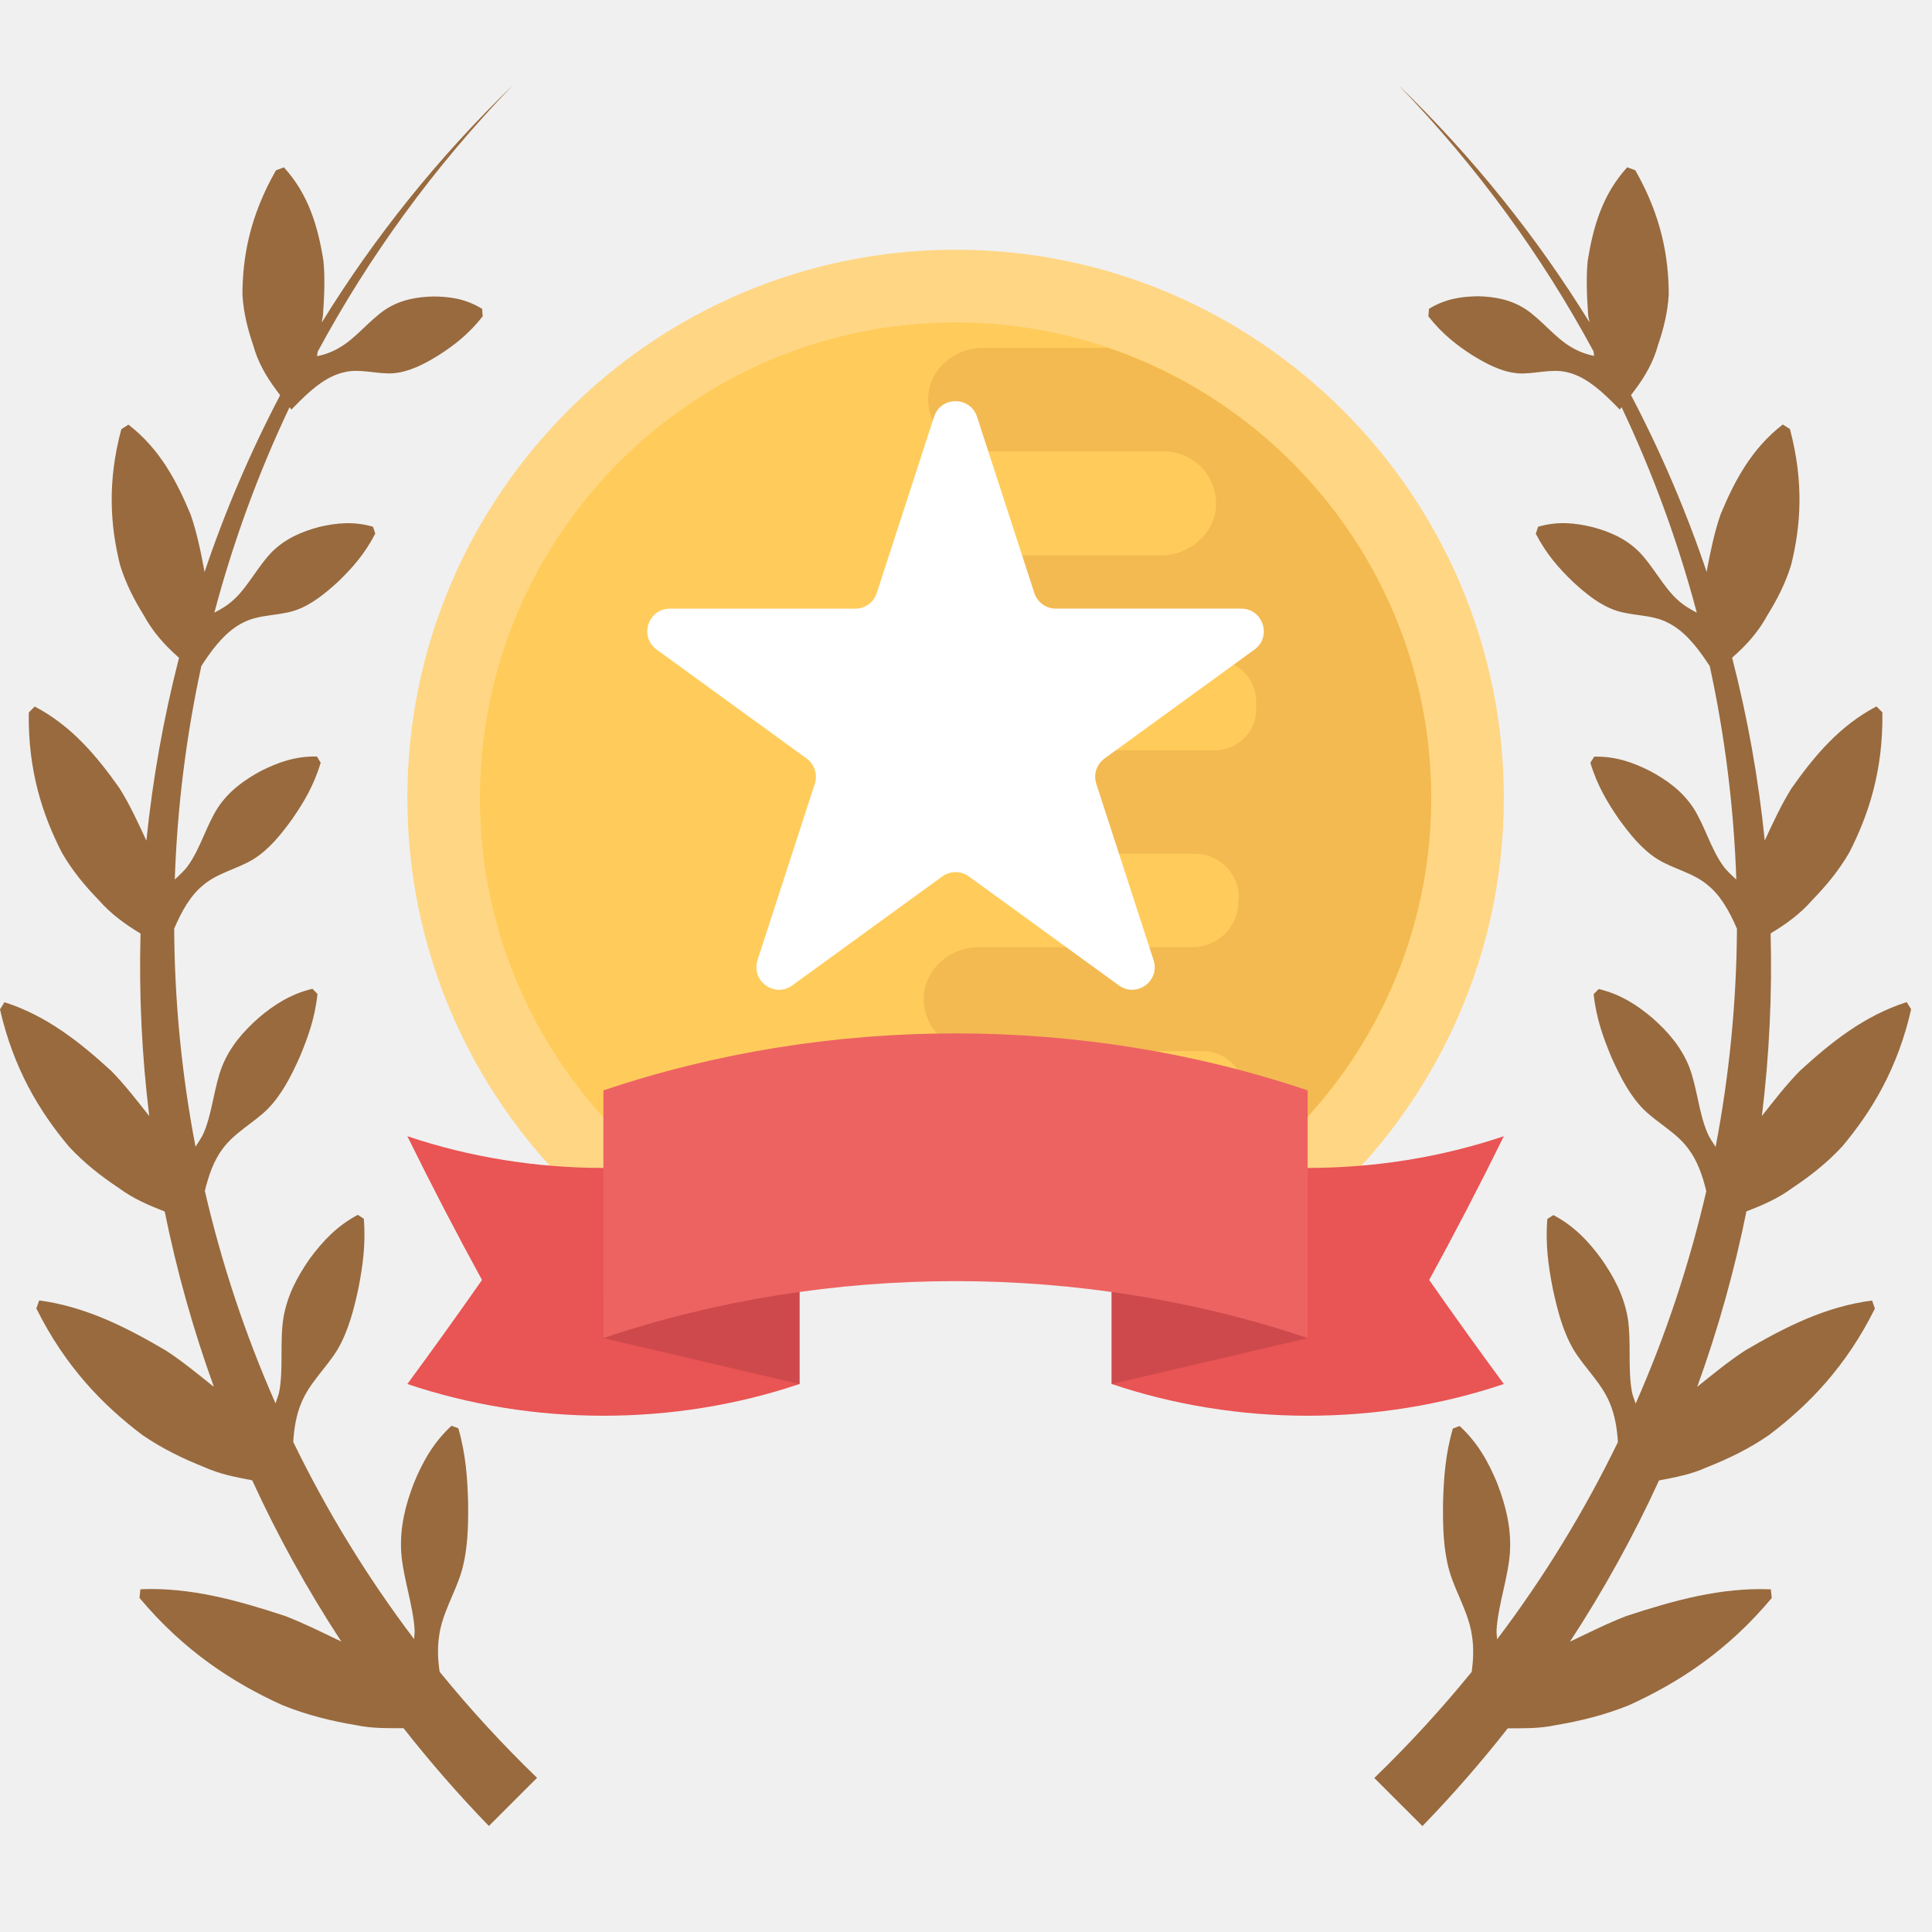
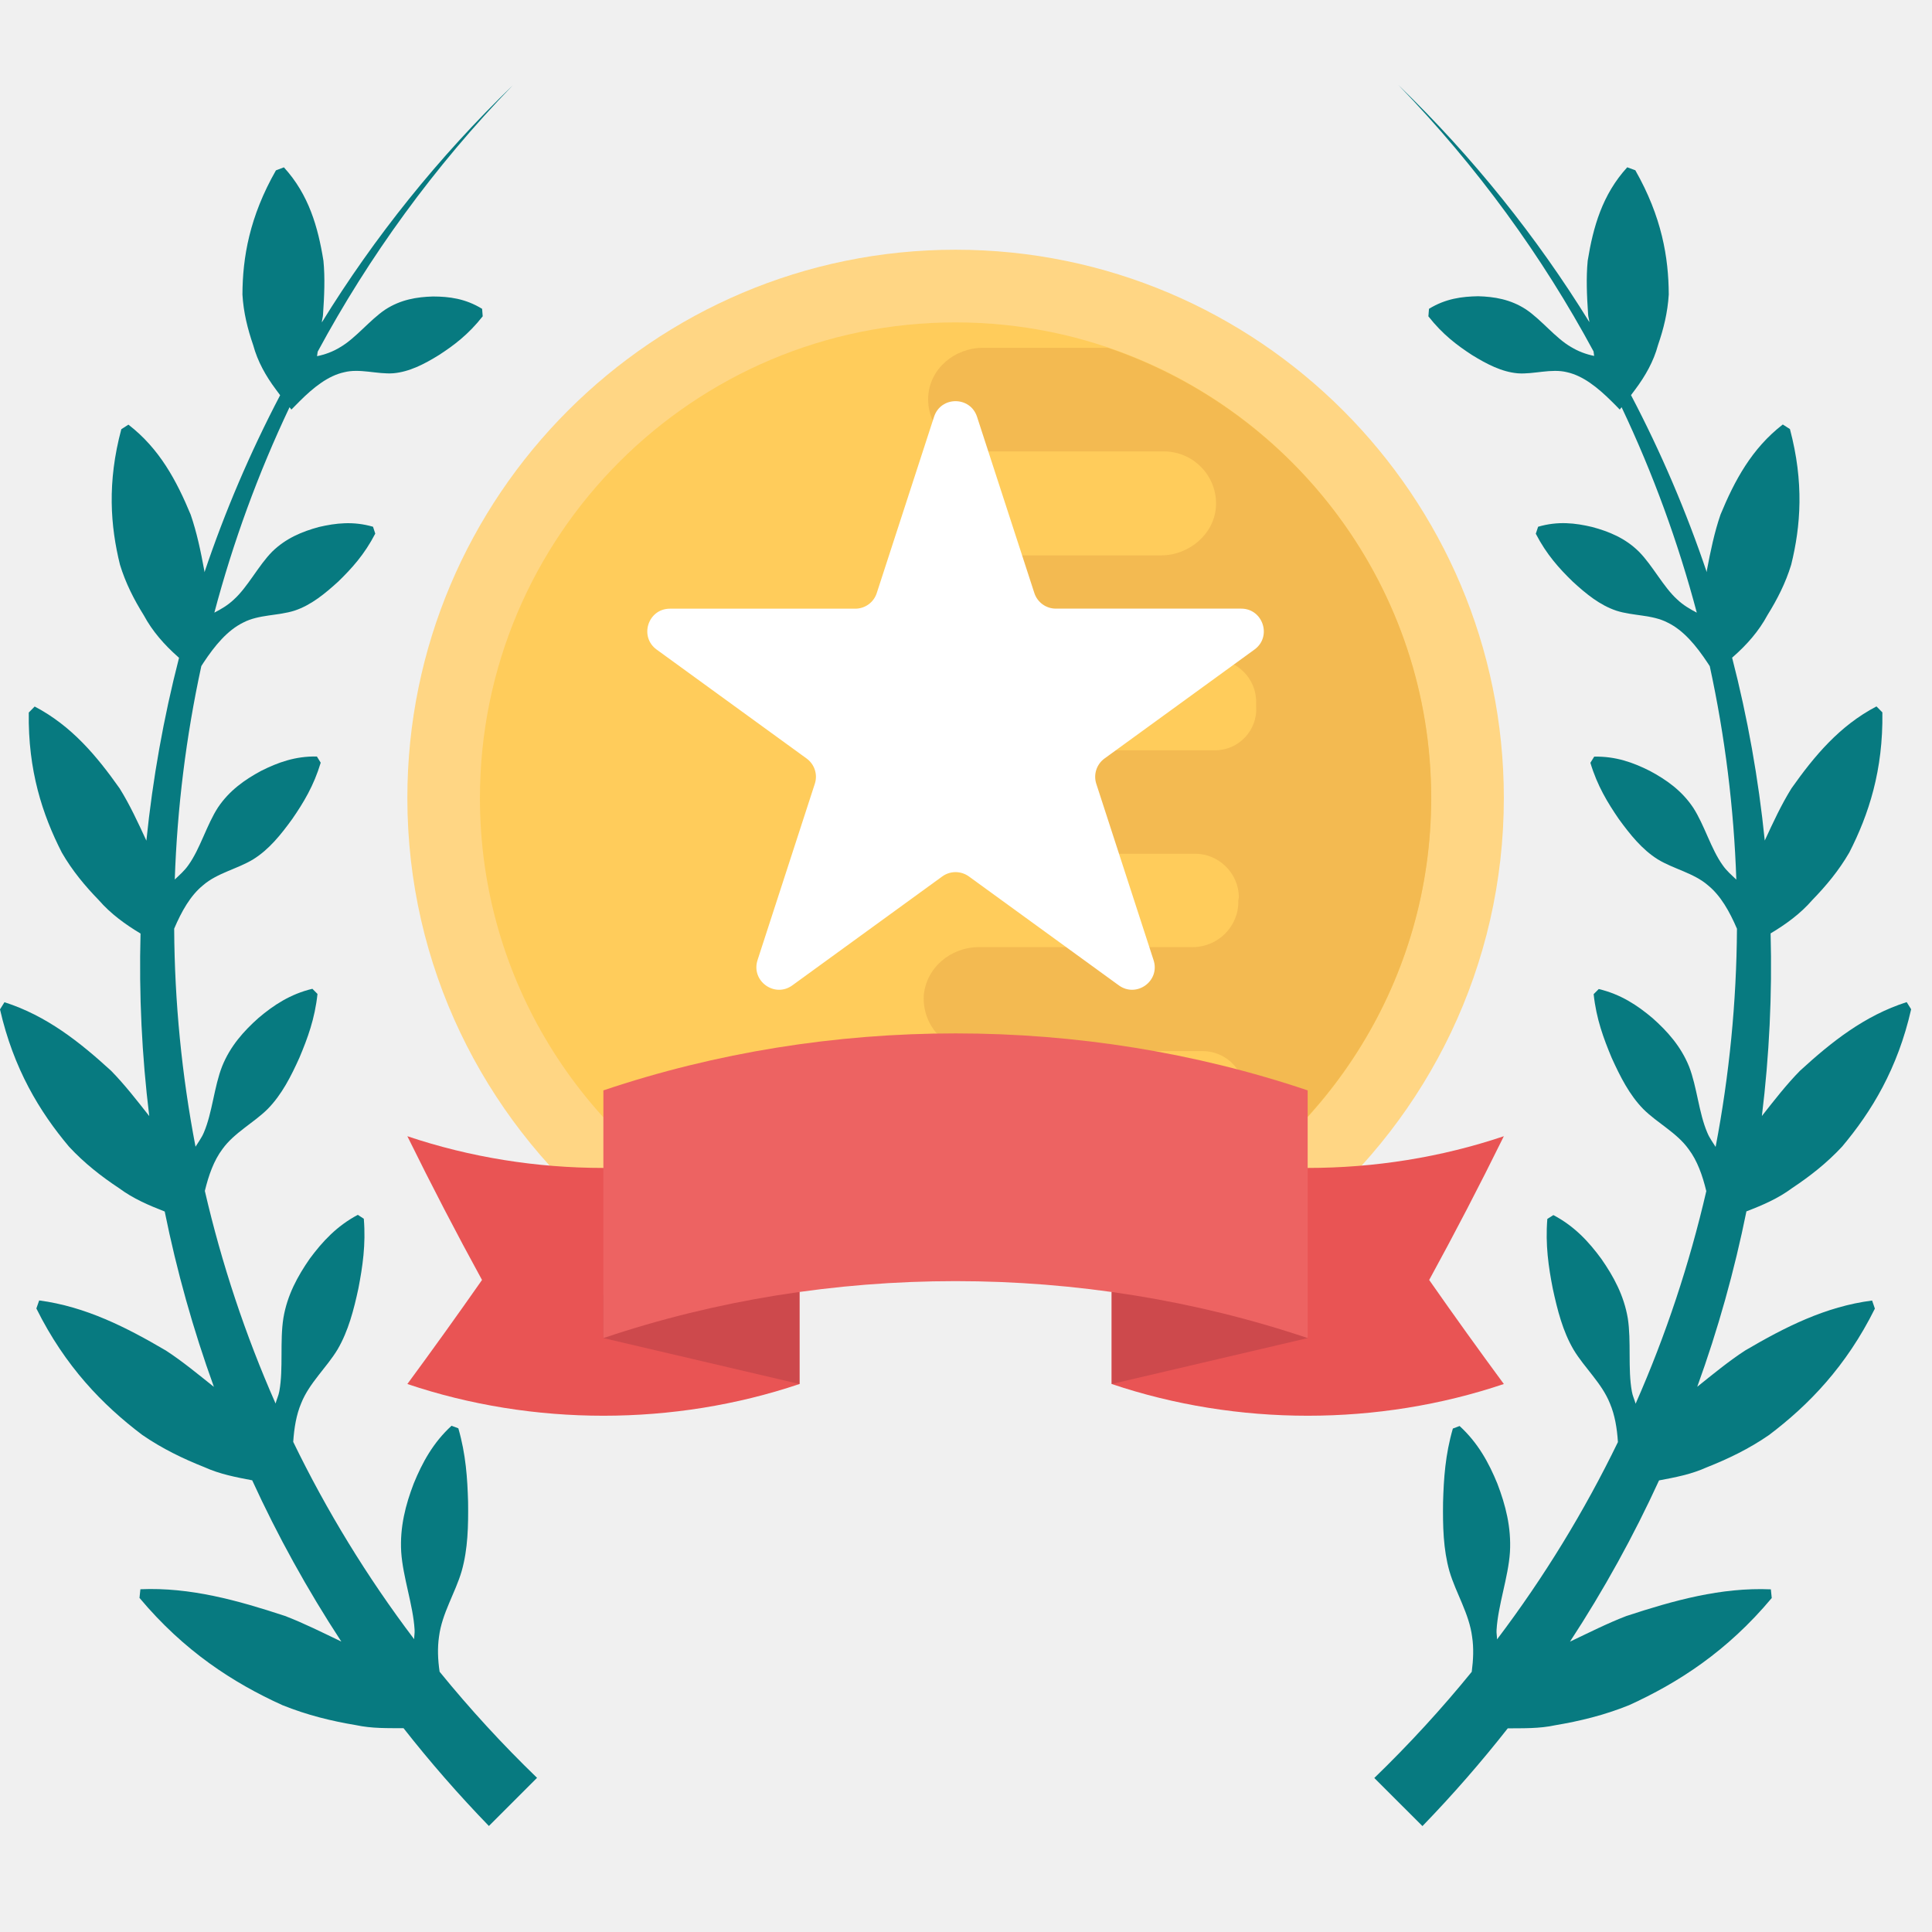
<svg xmlns="http://www.w3.org/2000/svg" width="39" height="39" viewBox="0 0 39 39" fill="none">
  <g clip-path="url(#clip0_457_1143)">
-     <path d="M8.862 33.039C8.921 32.567 9.191 32.157 9.32 31.713C9.446 31.268 9.455 30.797 9.449 30.321C9.435 29.842 9.405 29.362 9.252 28.832C9.206 28.815 9.16 28.798 9.115 28.781C8.745 29.12 8.526 29.52 8.352 29.946C8.188 30.373 8.069 30.825 8.099 31.33C8.133 31.839 8.339 32.397 8.369 32.898C8.374 32.965 8.36 33.025 8.36 33.089C7.407 31.83 6.593 30.496 5.919 29.106C5.938 28.825 5.981 28.559 6.081 28.324C6.245 27.915 6.593 27.608 6.815 27.239C7.032 26.867 7.141 26.444 7.235 26.008C7.319 25.57 7.387 25.125 7.344 24.602C7.303 24.575 7.264 24.55 7.223 24.523C6.8 24.747 6.509 25.062 6.253 25.408C6.009 25.76 5.799 26.14 5.721 26.605C5.646 27.073 5.722 27.625 5.639 28.082C5.624 28.171 5.584 28.247 5.563 28.332C4.95 26.943 4.474 25.506 4.135 24.04C4.212 23.724 4.316 23.427 4.491 23.195C4.73 22.862 5.125 22.666 5.408 22.382C5.689 22.094 5.874 21.729 6.045 21.349C6.208 20.962 6.356 20.564 6.409 20.064C6.375 20.03 6.341 19.995 6.306 19.96C5.863 20.066 5.526 20.288 5.219 20.548C4.92 20.814 4.648 21.117 4.484 21.525C4.322 21.937 4.286 22.464 4.115 22.862C4.071 22.968 4.005 23.052 3.947 23.148C3.669 21.7 3.524 20.224 3.516 18.746C3.665 18.398 3.842 18.079 4.098 17.871C4.387 17.62 4.795 17.541 5.114 17.345C5.432 17.147 5.672 16.847 5.901 16.53C6.126 16.204 6.334 15.862 6.474 15.396C6.449 15.355 6.422 15.312 6.397 15.271C5.962 15.262 5.607 15.392 5.271 15.561C4.941 15.739 4.631 15.956 4.4 16.3C4.173 16.649 4.04 17.134 3.804 17.462C3.724 17.578 3.625 17.662 3.528 17.754C3.577 16.311 3.755 14.869 4.064 13.446C4.079 13.424 4.093 13.403 4.106 13.38C4.337 13.03 4.592 12.723 4.91 12.567C5.224 12.402 5.617 12.433 5.95 12.325C6.281 12.214 6.558 11.986 6.831 11.737C7.099 11.476 7.357 11.194 7.575 10.772C7.561 10.727 7.545 10.681 7.53 10.633C7.13 10.517 6.779 10.559 6.438 10.638C6.1 10.73 5.772 10.864 5.494 11.136C5.217 11.416 5.001 11.85 4.721 12.102C4.599 12.218 4.464 12.296 4.327 12.367C4.702 10.954 5.207 9.565 5.845 8.22C5.857 8.236 5.87 8.251 5.882 8.268C5.936 8.213 5.992 8.157 6.046 8.102C6.328 7.82 6.624 7.585 6.945 7.515C7.262 7.433 7.615 7.558 7.938 7.535C8.262 7.507 8.562 7.352 8.861 7.167C9.16 6.973 9.454 6.754 9.744 6.385C9.74 6.336 9.735 6.285 9.732 6.234C9.395 6.027 9.068 5.986 8.741 5.985C8.415 5.994 8.088 6.047 7.776 6.25C7.465 6.459 7.177 6.83 6.868 7.008C6.718 7.101 6.56 7.157 6.4 7.19C6.405 7.159 6.407 7.129 6.413 7.099C7.446 5.183 8.757 3.37 10.352 1.721C8.842 3.181 7.555 4.791 6.497 6.508C6.499 6.454 6.521 6.396 6.521 6.345C6.546 5.976 6.563 5.611 6.529 5.264C6.42 4.586 6.235 3.93 5.731 3.378C5.677 3.399 5.624 3.418 5.57 3.439C5.036 4.376 4.897 5.197 4.894 5.946C4.915 6.311 5.001 6.647 5.111 6.967C5.201 7.298 5.366 7.591 5.569 7.862C5.598 7.9 5.627 7.939 5.655 7.978C5.05 9.133 4.54 10.327 4.128 11.551C4.126 11.539 4.127 11.524 4.123 11.512C4.052 11.125 3.971 10.742 3.849 10.389C3.565 9.705 3.22 9.055 2.592 8.572C2.544 8.602 2.496 8.633 2.449 8.664C2.16 9.741 2.23 10.623 2.422 11.4C2.537 11.776 2.708 12.108 2.902 12.419C3.078 12.746 3.318 13.016 3.591 13.258C3.6 13.265 3.607 13.271 3.614 13.279C3.302 14.491 3.082 15.726 2.955 16.97C2.787 16.605 2.619 16.242 2.415 15.915C1.955 15.264 1.447 14.653 0.7 14.262C0.661 14.302 0.621 14.343 0.581 14.383C0.563 15.55 0.857 16.447 1.249 17.212C1.461 17.579 1.719 17.887 1.995 18.171C2.236 18.448 2.528 18.659 2.837 18.845C2.804 20.073 2.863 21.305 3.013 22.53C2.764 22.213 2.516 21.894 2.244 21.616C1.611 21.037 0.943 20.504 0.09 20.231C0.06 20.279 0.03 20.328 0 20.376C0.274 21.575 0.798 22.44 1.394 23.148C1.704 23.482 2.047 23.749 2.402 23.984C2.686 24.195 3.003 24.331 3.325 24.456C3.567 25.652 3.898 26.835 4.318 27.996C3.998 27.741 3.682 27.479 3.35 27.263C2.551 26.794 1.731 26.376 0.791 26.251C0.772 26.305 0.752 26.359 0.734 26.413C1.315 27.584 2.075 28.364 2.872 28.966C3.277 29.245 3.7 29.448 4.129 29.618C4.44 29.759 4.766 29.82 5.091 29.882C5.602 30.998 6.203 32.087 6.89 33.137C6.51 32.955 6.132 32.765 5.753 32.62C4.799 32.306 3.842 32.038 2.834 32.081C2.828 32.139 2.822 32.198 2.816 32.256C3.717 33.332 4.709 33.971 5.699 34.42C6.196 34.621 6.692 34.742 7.185 34.824C7.51 34.894 7.828 34.884 8.146 34.886C8.679 35.565 9.254 36.225 9.869 36.86C10.193 36.536 10.516 36.211 10.841 35.888C10.135 35.206 9.48 34.491 8.874 33.746C8.838 33.501 8.829 33.265 8.862 33.039Z" fill="#986A3E" />
-     <path d="M35.229 27.261C34.897 27.477 34.58 27.738 34.261 27.994C34.682 26.833 35.012 25.649 35.254 24.453C35.576 24.33 35.893 24.194 36.178 23.982C36.532 23.747 36.876 23.479 37.186 23.145C37.781 22.437 38.307 21.573 38.579 20.373C38.549 20.325 38.519 20.277 38.489 20.229C37.638 20.501 36.969 21.034 36.336 21.614C36.063 21.891 35.815 22.211 35.566 22.528C35.716 21.303 35.775 20.071 35.742 18.842C36.051 18.657 36.343 18.446 36.584 18.168C36.859 17.885 37.118 17.576 37.33 17.21C37.722 16.444 38.016 15.549 37.998 14.38C37.958 14.341 37.919 14.3 37.879 14.26C37.133 14.65 36.624 15.262 36.164 15.913C35.961 16.239 35.792 16.602 35.624 16.968C35.498 15.723 35.278 14.489 34.965 13.276C34.973 13.269 34.981 13.263 34.989 13.255C35.263 13.014 35.503 12.743 35.679 12.416C35.873 12.104 36.044 11.773 36.158 11.398C36.35 10.62 36.419 9.739 36.132 8.661C36.084 8.63 36.037 8.6 35.988 8.569C35.36 9.054 35.014 9.703 34.731 10.387C34.609 10.741 34.529 11.124 34.456 11.511C34.454 11.523 34.455 11.537 34.453 11.55C34.04 10.326 33.53 9.131 32.924 7.976C32.953 7.938 32.982 7.899 33.011 7.86C33.213 7.589 33.38 7.297 33.469 6.966C33.58 6.645 33.664 6.31 33.686 5.945C33.683 5.196 33.545 4.375 33.011 3.437C32.956 3.417 32.902 3.397 32.848 3.377C32.344 3.928 32.16 4.585 32.05 5.261C32.016 5.608 32.033 5.974 32.058 6.343C32.058 6.392 32.08 6.451 32.084 6.503C31.024 4.786 29.739 3.177 28.228 1.716C29.823 3.366 31.135 5.178 32.168 7.094C32.173 7.125 32.175 7.154 32.18 7.185C32.02 7.152 31.863 7.096 31.711 7.003C31.402 6.826 31.115 6.454 30.803 6.245C30.491 6.042 30.165 5.989 29.839 5.98C29.51 5.986 29.183 6.027 28.846 6.234C28.843 6.285 28.838 6.335 28.834 6.386C29.124 6.755 29.418 6.974 29.717 7.168C30.016 7.352 30.316 7.508 30.64 7.536C30.963 7.559 31.314 7.434 31.634 7.514C31.956 7.586 32.25 7.821 32.533 8.102C32.589 8.157 32.643 8.211 32.697 8.268C32.709 8.252 32.721 8.235 32.734 8.22C33.372 9.565 33.877 10.954 34.252 12.367C34.114 12.295 33.979 12.217 33.858 12.102C33.578 11.85 33.361 11.416 33.084 11.136C32.807 10.862 32.479 10.729 32.14 10.638C31.799 10.557 31.448 10.516 31.049 10.633C31.034 10.68 31.018 10.727 31.002 10.774C31.22 11.196 31.478 11.479 31.746 11.739C32.018 11.99 32.296 12.216 32.627 12.327C32.96 12.436 33.353 12.404 33.666 12.569C33.985 12.725 34.24 13.033 34.471 13.382C34.485 13.404 34.499 13.425 34.514 13.448C34.823 14.871 35.001 16.314 35.05 17.756C34.953 17.663 34.854 17.58 34.774 17.464C34.538 17.136 34.406 16.652 34.178 16.302C33.947 15.957 33.638 15.741 33.307 15.563C32.972 15.394 32.616 15.264 32.181 15.274C32.156 15.315 32.129 15.357 32.104 15.398C32.244 15.864 32.454 16.206 32.677 16.532C32.907 16.848 33.147 17.148 33.464 17.347C33.785 17.543 34.192 17.622 34.48 17.873C34.735 18.081 34.913 18.399 35.063 18.748C35.054 20.226 34.909 21.702 34.632 23.152C34.574 23.057 34.509 22.974 34.465 22.866C34.293 22.469 34.257 21.943 34.096 21.529C33.931 21.122 33.659 20.818 33.36 20.553C33.053 20.293 32.717 20.071 32.273 19.965C32.239 20 32.205 20.033 32.17 20.068C32.223 20.569 32.372 20.966 32.534 21.354C32.706 21.733 32.89 22.099 33.171 22.387C33.454 22.67 33.85 22.865 34.088 23.199C34.263 23.431 34.367 23.727 34.444 24.044C34.105 25.51 33.629 26.949 33.017 28.336C32.995 28.252 32.955 28.176 32.941 28.087C32.858 27.63 32.932 27.078 32.859 26.61C32.78 26.146 32.571 25.765 32.326 25.413C32.072 25.066 31.781 24.751 31.357 24.528C31.316 24.554 31.276 24.58 31.235 24.606C31.193 25.129 31.259 25.574 31.345 26.013C31.439 26.447 31.546 26.872 31.764 27.244C31.985 27.613 32.334 27.919 32.498 28.329C32.598 28.564 32.642 28.831 32.66 29.11C31.986 30.499 31.172 31.835 30.22 33.093C30.22 33.03 30.205 32.968 30.21 32.903C30.24 32.4 30.446 31.842 30.48 31.335C30.51 30.829 30.39 30.378 30.227 29.951C30.053 29.525 29.834 29.125 29.464 28.786C29.418 28.803 29.372 28.82 29.328 28.837C29.174 29.368 29.144 29.847 29.13 30.326C29.124 30.802 29.133 31.273 29.259 31.718C29.389 32.16 29.658 32.572 29.717 33.044C29.751 33.268 29.741 33.505 29.709 33.748C29.103 34.493 28.448 35.208 27.742 35.891C28.067 36.215 28.391 36.538 28.714 36.862C29.329 36.227 29.903 35.567 30.436 34.889C30.755 34.886 31.072 34.896 31.396 34.826C31.889 34.743 32.386 34.623 32.883 34.422C33.873 33.972 34.865 33.335 35.765 32.258C35.759 32.2 35.753 32.141 35.747 32.083C34.739 32.04 33.782 32.309 32.829 32.622C32.45 32.767 32.072 32.959 31.692 33.139C32.379 32.089 32.978 31.001 33.49 29.884C33.816 29.823 34.142 29.761 34.453 29.62C34.88 29.451 35.305 29.248 35.71 28.968C36.507 28.366 37.266 27.586 37.847 26.416C37.829 26.361 37.81 26.307 37.791 26.253C36.848 26.374 36.028 26.792 35.229 27.261Z" fill="#986A3E" />
+     <path d="M8.862 33.039C8.921 32.567 9.191 32.157 9.32 31.713C9.446 31.268 9.455 30.797 9.449 30.321C9.435 29.842 9.405 29.362 9.252 28.832C9.206 28.815 9.16 28.798 9.115 28.781C8.745 29.12 8.526 29.52 8.352 29.946C8.188 30.373 8.069 30.825 8.099 31.33C8.133 31.839 8.339 32.397 8.369 32.898C8.374 32.965 8.36 33.025 8.36 33.089C7.407 31.83 6.593 30.496 5.919 29.106C5.938 28.825 5.981 28.559 6.081 28.324C6.245 27.915 6.593 27.608 6.815 27.239C7.032 26.867 7.141 26.444 7.235 26.008C7.319 25.57 7.387 25.125 7.344 24.602C7.303 24.575 7.264 24.55 7.223 24.523C6.8 24.747 6.509 25.062 6.253 25.408C6.009 25.76 5.799 26.14 5.721 26.605C5.646 27.073 5.722 27.625 5.639 28.082C5.624 28.171 5.584 28.247 5.563 28.332C4.95 26.943 4.474 25.506 4.135 24.04C4.212 23.724 4.316 23.427 4.491 23.195C4.73 22.862 5.125 22.666 5.408 22.382C5.689 22.094 5.874 21.729 6.045 21.349C6.208 20.962 6.356 20.564 6.409 20.064C6.375 20.03 6.341 19.995 6.306 19.96C5.863 20.066 5.526 20.288 5.219 20.548C4.92 20.814 4.648 21.117 4.484 21.525C4.322 21.937 4.286 22.464 4.115 22.862C4.071 22.968 4.005 23.052 3.947 23.148C3.669 21.7 3.524 20.224 3.516 18.746C3.665 18.398 3.842 18.079 4.098 17.871C4.387 17.62 4.795 17.541 5.114 17.345C5.432 17.147 5.672 16.847 5.901 16.53C6.126 16.204 6.334 15.862 6.474 15.396C6.449 15.355 6.422 15.312 6.397 15.271C5.962 15.262 5.607 15.392 5.271 15.561C4.941 15.739 4.631 15.956 4.4 16.3C4.173 16.649 4.04 17.134 3.804 17.462C3.724 17.578 3.625 17.662 3.528 17.754C3.577 16.311 3.755 14.869 4.064 13.446C4.079 13.424 4.093 13.403 4.106 13.38C4.337 13.03 4.592 12.723 4.91 12.567C5.224 12.402 5.617 12.433 5.95 12.325C6.281 12.214 6.558 11.986 6.831 11.737C7.099 11.476 7.357 11.194 7.575 10.772C7.561 10.727 7.545 10.681 7.53 10.633C7.13 10.517 6.779 10.559 6.438 10.638C6.1 10.73 5.772 10.864 5.494 11.136C5.217 11.416 5.001 11.85 4.721 12.102C4.599 12.218 4.464 12.296 4.327 12.367C4.702 10.954 5.207 9.565 5.845 8.22C5.857 8.236 5.87 8.251 5.882 8.268C5.936 8.213 5.992 8.157 6.046 8.102C6.328 7.82 6.624 7.585 6.945 7.515C7.262 7.433 7.615 7.558 7.938 7.535C8.262 7.507 8.562 7.352 8.861 7.167C9.16 6.973 9.454 6.754 9.744 6.385C9.74 6.336 9.735 6.285 9.732 6.234C9.395 6.027 9.068 5.986 8.741 5.985C8.415 5.994 8.088 6.047 7.776 6.25C7.465 6.459 7.177 6.83 6.868 7.008C6.718 7.101 6.56 7.157 6.4 7.19C6.405 7.159 6.407 7.129 6.413 7.099C7.446 5.183 8.757 3.37 10.352 1.721C8.842 3.181 7.555 4.791 6.497 6.508C6.499 6.454 6.521 6.396 6.521 6.345C6.546 5.976 6.563 5.611 6.529 5.264C6.42 4.586 6.235 3.93 5.731 3.378C5.677 3.399 5.624 3.418 5.57 3.439C5.036 4.376 4.897 5.197 4.894 5.946C4.915 6.311 5.001 6.647 5.111 6.967C5.201 7.298 5.366 7.591 5.569 7.862C5.598 7.9 5.627 7.939 5.655 7.978C5.05 9.133 4.54 10.327 4.128 11.551C4.126 11.539 4.127 11.524 4.123 11.512C4.052 11.125 3.971 10.742 3.849 10.389C3.565 9.705 3.22 9.055 2.592 8.572C2.544 8.602 2.496 8.633 2.449 8.664C2.16 9.741 2.23 10.623 2.422 11.4C2.537 11.776 2.708 12.108 2.902 12.419C3.078 12.746 3.318 13.016 3.591 13.258C3.6 13.265 3.607 13.271 3.614 13.279C3.302 14.491 3.082 15.726 2.955 16.97C2.787 16.605 2.619 16.242 2.415 15.915C1.955 15.264 1.447 14.653 0.7 14.262C0.661 14.302 0.621 14.343 0.581 14.383C0.563 15.55 0.857 16.447 1.249 17.212C1.461 17.579 1.719 17.887 1.995 18.171C2.236 18.448 2.528 18.659 2.837 18.845C2.804 20.073 2.863 21.305 3.013 22.53C2.764 22.213 2.516 21.894 2.244 21.616C1.611 21.037 0.943 20.504 0.09 20.231C0.06 20.279 0.03 20.328 0 20.376C0.274 21.575 0.798 22.44 1.394 23.148C1.704 23.482 2.047 23.749 2.402 23.984C2.686 24.195 3.003 24.331 3.325 24.456C3.567 25.652 3.898 26.835 4.318 27.996C3.998 27.741 3.682 27.479 3.35 27.263C2.551 26.794 1.731 26.376 0.791 26.251C0.772 26.305 0.752 26.359 0.734 26.413C1.315 27.584 2.075 28.364 2.872 28.966C3.277 29.245 3.7 29.448 4.129 29.618C4.44 29.759 4.766 29.82 5.091 29.882C5.602 30.998 6.203 32.087 6.89 33.137C6.51 32.955 6.132 32.765 5.753 32.62C4.799 32.306 3.842 32.038 2.834 32.081C2.828 32.139 2.822 32.198 2.816 32.256C3.717 33.332 4.709 33.971 5.699 34.42C6.196 34.621 6.692 34.742 7.185 34.824C7.51 34.894 7.828 34.884 8.146 34.886C8.679 35.565 9.254 36.225 9.869 36.86C10.193 36.536 10.516 36.211 10.841 35.888C10.135 35.206 9.48 34.491 8.874 33.746C8.838 33.501 8.829 33.265 8.862 33.039Z" fill="#077A80" />
+     <path d="M35.229 27.261C34.897 27.477 34.58 27.738 34.261 27.994C34.682 26.833 35.012 25.649 35.254 24.453C35.576 24.33 35.893 24.194 36.178 23.982C36.532 23.747 36.876 23.479 37.186 23.145C37.781 22.437 38.307 21.573 38.579 20.373C38.549 20.325 38.519 20.277 38.489 20.229C37.638 20.501 36.969 21.034 36.336 21.614C36.063 21.891 35.815 22.211 35.566 22.528C35.716 21.303 35.775 20.071 35.742 18.842C36.051 18.657 36.343 18.446 36.584 18.168C36.859 17.885 37.118 17.576 37.33 17.21C37.722 16.444 38.016 15.549 37.998 14.38C37.958 14.341 37.919 14.3 37.879 14.26C37.133 14.65 36.624 15.262 36.164 15.913C35.961 16.239 35.792 16.602 35.624 16.968C35.498 15.723 35.278 14.489 34.965 13.276C34.973 13.269 34.981 13.263 34.989 13.255C35.263 13.014 35.503 12.743 35.679 12.416C35.873 12.104 36.044 11.773 36.158 11.398C36.35 10.62 36.419 9.739 36.132 8.661C36.084 8.63 36.037 8.6 35.988 8.569C35.36 9.054 35.014 9.703 34.731 10.387C34.609 10.741 34.529 11.124 34.456 11.511C34.454 11.523 34.455 11.537 34.453 11.55C34.04 10.326 33.53 9.131 32.924 7.976C32.953 7.938 32.982 7.899 33.011 7.86C33.213 7.589 33.38 7.297 33.469 6.966C33.58 6.645 33.664 6.31 33.686 5.945C33.683 5.196 33.545 4.375 33.011 3.437C32.956 3.417 32.902 3.397 32.848 3.377C32.344 3.928 32.16 4.585 32.05 5.261C32.016 5.608 32.033 5.974 32.058 6.343C32.058 6.392 32.08 6.451 32.084 6.503C31.024 4.786 29.739 3.177 28.228 1.716C29.823 3.366 31.135 5.178 32.168 7.094C32.173 7.125 32.175 7.154 32.18 7.185C32.02 7.152 31.863 7.096 31.711 7.003C31.402 6.826 31.115 6.454 30.803 6.245C30.491 6.042 30.165 5.989 29.839 5.98C29.51 5.986 29.183 6.027 28.846 6.234C28.843 6.285 28.838 6.335 28.834 6.386C29.124 6.755 29.418 6.974 29.717 7.168C30.016 7.352 30.316 7.508 30.64 7.536C30.963 7.559 31.314 7.434 31.634 7.514C31.956 7.586 32.25 7.821 32.533 8.102C32.589 8.157 32.643 8.211 32.697 8.268C32.709 8.252 32.721 8.235 32.734 8.22C33.372 9.565 33.877 10.954 34.252 12.367C34.114 12.295 33.979 12.217 33.858 12.102C33.578 11.85 33.361 11.416 33.084 11.136C32.807 10.862 32.479 10.729 32.14 10.638C31.799 10.557 31.448 10.516 31.049 10.633C31.034 10.68 31.018 10.727 31.002 10.774C31.22 11.196 31.478 11.479 31.746 11.739C32.018 11.99 32.296 12.216 32.627 12.327C32.96 12.436 33.353 12.404 33.666 12.569C33.985 12.725 34.24 13.033 34.471 13.382C34.485 13.404 34.499 13.425 34.514 13.448C34.823 14.871 35.001 16.314 35.05 17.756C34.953 17.663 34.854 17.58 34.774 17.464C34.538 17.136 34.406 16.652 34.178 16.302C33.947 15.957 33.638 15.741 33.307 15.563C32.972 15.394 32.616 15.264 32.181 15.274C32.156 15.315 32.129 15.357 32.104 15.398C32.244 15.864 32.454 16.206 32.677 16.532C32.907 16.848 33.147 17.148 33.464 17.347C33.785 17.543 34.192 17.622 34.48 17.873C34.735 18.081 34.913 18.399 35.063 18.748C35.054 20.226 34.909 21.702 34.632 23.152C34.574 23.057 34.509 22.974 34.465 22.866C34.293 22.469 34.257 21.943 34.096 21.529C33.931 21.122 33.659 20.818 33.36 20.553C33.053 20.293 32.717 20.071 32.273 19.965C32.239 20 32.205 20.033 32.17 20.068C32.223 20.569 32.372 20.966 32.534 21.354C32.706 21.733 32.89 22.099 33.171 22.387C33.454 22.67 33.85 22.865 34.088 23.199C34.263 23.431 34.367 23.727 34.444 24.044C34.105 25.51 33.629 26.949 33.017 28.336C32.995 28.252 32.955 28.176 32.941 28.087C32.858 27.63 32.932 27.078 32.859 26.61C32.78 26.146 32.571 25.765 32.326 25.413C32.072 25.066 31.781 24.751 31.357 24.528C31.316 24.554 31.276 24.58 31.235 24.606C31.193 25.129 31.259 25.574 31.345 26.013C31.439 26.447 31.546 26.872 31.764 27.244C31.985 27.613 32.334 27.919 32.498 28.329C32.598 28.564 32.642 28.831 32.66 29.11C31.986 30.499 31.172 31.835 30.22 33.093C30.22 33.03 30.205 32.968 30.21 32.903C30.24 32.4 30.446 31.842 30.48 31.335C30.51 30.829 30.39 30.378 30.227 29.951C30.053 29.525 29.834 29.125 29.464 28.786C29.418 28.803 29.372 28.82 29.328 28.837C29.174 29.368 29.144 29.847 29.13 30.326C29.124 30.802 29.133 31.273 29.259 31.718C29.389 32.16 29.658 32.572 29.717 33.044C29.751 33.268 29.741 33.505 29.709 33.748C29.103 34.493 28.448 35.208 27.742 35.891C28.067 36.215 28.391 36.538 28.714 36.862C29.329 36.227 29.903 35.567 30.436 34.889C30.755 34.886 31.072 34.896 31.396 34.826C31.889 34.743 32.386 34.623 32.883 34.422C33.873 33.972 34.865 33.335 35.765 32.258C35.759 32.2 35.753 32.141 35.747 32.083C34.739 32.04 33.782 32.309 32.829 32.622C32.45 32.767 32.072 32.959 31.692 33.139C32.379 32.089 32.978 31.001 33.49 29.884C33.816 29.823 34.142 29.761 34.453 29.62C34.88 29.451 35.305 29.248 35.71 28.968C36.507 28.366 37.266 27.586 37.847 26.416C37.829 26.361 37.81 26.307 37.791 26.253C36.848 26.374 36.028 26.792 35.229 27.261Z" fill="#077A80" />
    <path d="M12.16 24.559H26.42C28.824 22.528 30.357 19.496 30.357 16.108C30.357 10.005 25.393 5.041 19.29 5.041C13.187 5.041 8.223 10.005 8.223 16.108C8.223 19.494 9.756 22.526 12.16 24.559Z" fill="#FFD684" />
    <path d="M14.738 24.559H23.836C26.841 22.935 28.888 19.757 28.888 16.108C28.888 10.814 24.581 6.508 19.288 6.508C13.994 6.508 9.688 10.814 9.688 16.108C9.686 19.756 11.732 22.935 14.738 24.559Z" fill="#FFCC5B" />
    <path d="M17.898 17.234H24.126C24.607 17.234 25.008 17.633 25.008 18.115L24.997 18.177V18.188C25.008 18.7 24.587 19.119 24.074 19.119H19.762C19.188 19.119 18.687 19.539 18.646 20.113C18.625 20.717 19.096 21.218 19.701 21.218H24.27C24.782 21.218 25.151 21.639 25.151 22.15C25.151 22.15 25.151 22.15 25.151 22.161C25.151 22.172 25.151 22.172 25.151 22.172C25.151 22.674 24.782 23.104 24.27 23.104H20.593C20.03 23.104 19.527 23.523 19.497 24.088C19.488 24.258 19.526 24.415 19.588 24.559H23.81C26.828 22.94 28.891 19.766 28.891 16.108C28.891 11.89 26.153 8.307 22.364 7.021H19.844C19.27 7.021 18.769 7.441 18.737 8.005C18.706 8.609 19.188 9.112 19.782 9.112H23.491C24.095 9.112 24.577 9.615 24.546 10.219C24.516 10.78 24.003 11.211 23.44 11.211H19.937C19.374 11.222 18.923 11.682 18.923 12.256C18.923 12.83 19.394 13.301 19.968 13.301H24.476C24.968 13.301 25.367 13.7 25.357 14.183V14.265C25.389 14.736 25.009 15.146 24.528 15.146H17.961C17.387 15.146 16.886 15.565 16.845 16.13C16.823 16.732 17.294 17.234 17.898 17.234Z" fill="#F3BA51" />
    <path d="M25.323 13.112C25.681 12.853 25.496 12.286 25.055 12.286H21.314C21.116 12.286 20.942 12.16 20.88 11.972L19.723 8.414C19.586 7.993 18.991 7.993 18.855 8.414L17.698 11.973C17.637 12.161 17.462 12.287 17.265 12.287H13.524C13.081 12.287 12.898 12.853 13.256 13.113L16.283 15.312C16.443 15.429 16.51 15.634 16.448 15.822L15.292 19.381C15.156 19.802 15.637 20.15 15.994 19.891L19.021 17.692C19.181 17.576 19.397 17.576 19.558 17.692L22.585 19.891C22.943 20.15 23.424 19.802 23.286 19.381L22.13 15.822C22.069 15.634 22.136 15.428 22.295 15.312L25.323 13.112Z" fill="white" />
    <path d="M16.139 27.938C13.604 28.792 10.757 28.792 8.223 27.938C8.715 27.27 9.218 26.57 9.73 25.838C9.218 24.903 8.715 23.936 8.223 22.936C10.757 23.79 13.604 23.79 16.139 22.936C16.139 24.604 16.139 26.271 16.139 27.938Z" fill="#E95454" />
    <path d="M22.441 27.938C24.976 28.792 27.823 28.792 30.357 27.938C29.865 27.27 29.361 26.57 28.85 25.838C29.361 24.903 29.865 23.936 30.357 22.936C27.823 23.79 24.976 23.79 22.441 22.936C22.441 24.604 22.441 26.271 22.441 27.938Z" fill="#E95454" />
    <path d="M12.18 27.011L16.138 27.938V26.081L12.18 26.143V27.011Z" fill="#CD494C" />
    <path d="M22.441 27.938L26.399 27.011L25.476 25.16L22.441 26.081V27.938Z" fill="#CD494C" />
    <path d="M26.397 27.011C21.845 25.478 16.731 25.478 12.18 27.011C12.18 25.344 12.18 23.677 12.18 22.011C16.732 20.477 21.846 20.477 26.397 22.011C26.397 23.678 26.397 25.345 26.397 27.011Z" fill="#ED6362" />
  </g>
  <defs>
    <clipPath id="clip0_457_1143">
      <rect width="38.578" height="38.578" fill="white" />
    </clipPath>
  </defs>
</svg>
